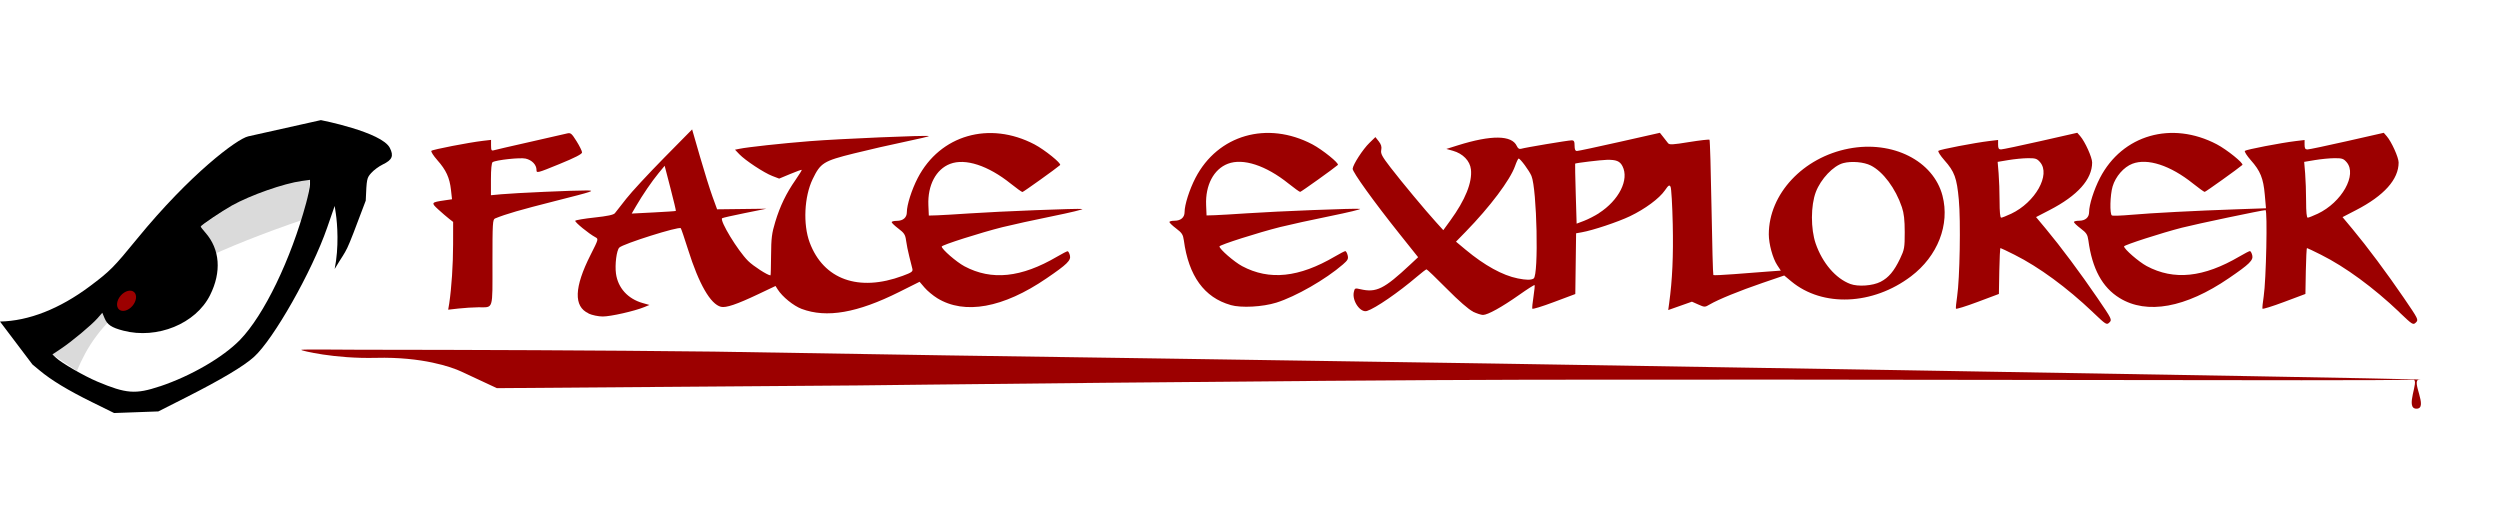
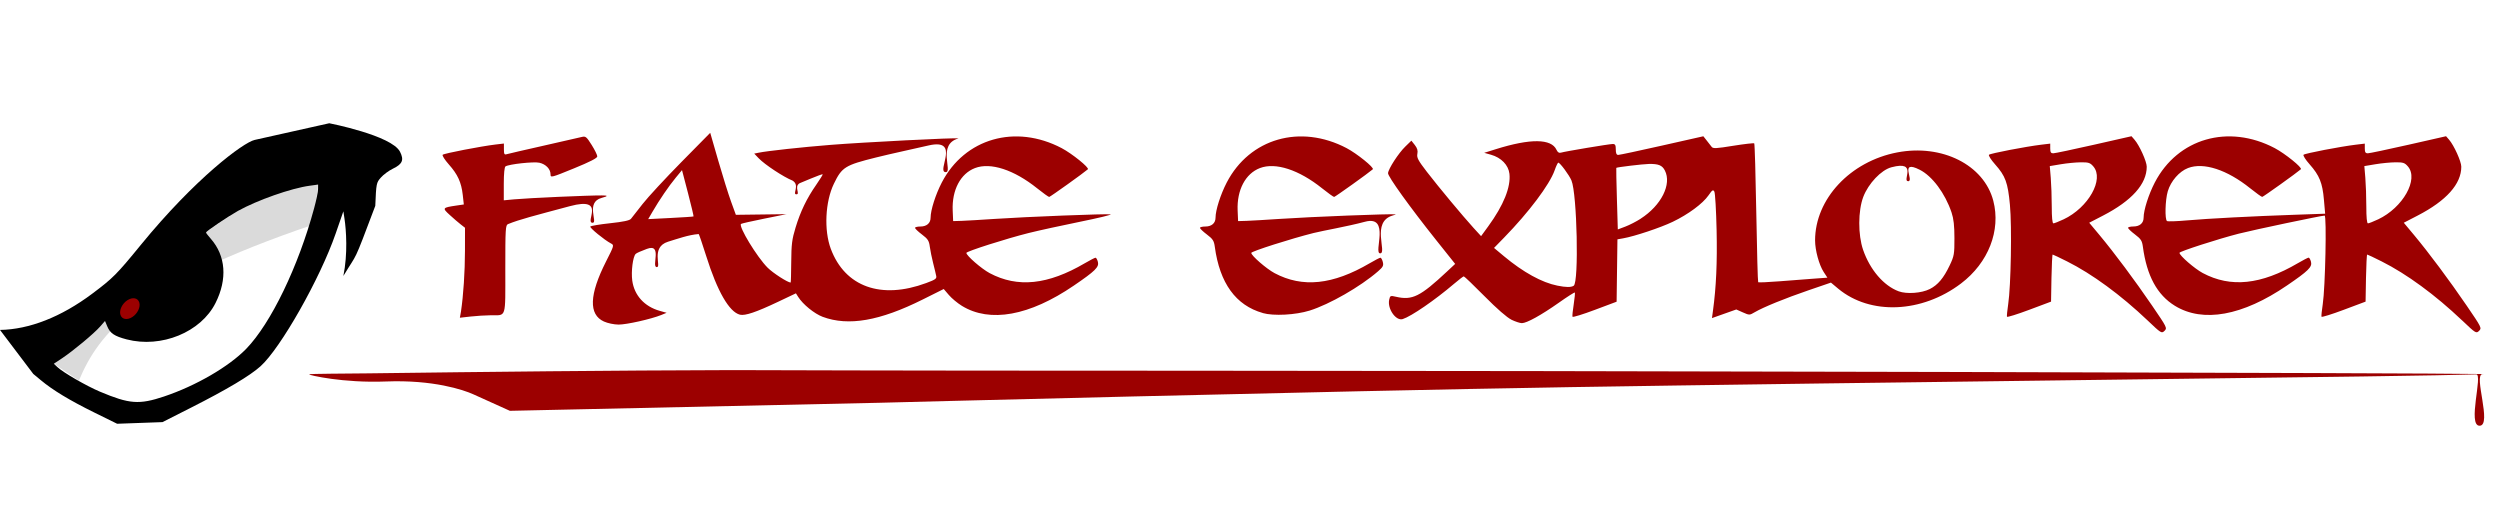
- <svg xmlns="http://www.w3.org/2000/svg" width="236" height="48" version="1.1" viewBox="0 0 62.442 12.7">
-   <path d="m1.31 8.854c4.077-3.902 5.466-4.399 6.432-4.361l-0.112 0.973c-4.31 1.462-5.231 2.649-5.71 3.8z" style="fill:#dadada" />
-   <path d="m52.275 7.799c-0.653-0.62-1.347-1.129-1.959-1.436-0.183-0.092-0.341-0.167-0.351-0.167-0.01 0-0.023 0.258-0.029 0.573l-0.01 0.573-0.531 0.199c-0.292 0.11-0.536 0.185-0.542 0.169-0.006-0.017 7e-3 -0.156 0.03-0.308 0.066-0.439 0.092-1.883 0.042-2.415-0.05-0.545-0.107-0.7-0.362-0.987-0.098-0.111-0.165-0.216-0.148-0.233 0.033-0.033 0.9-0.2 1.273-0.245l0.218-0.026v0.118c0 0.091 0.017 0.118 0.072 0.118 0.04 0 0.485-0.094 0.989-0.208l0.917-0.208 0.074 0.085c0.119 0.137 0.297 0.53 0.297 0.657 0 0.422-0.362 0.827-1.065 1.19l-0.336 0.174 0.248 0.297c0.364 0.436 0.862 1.104 1.284 1.722 0.362 0.53 0.37 0.545 0.3 0.613-0.069 0.067-0.081 0.061-0.412-0.255zm-2.045-2.459c0.606-0.286 0.994-0.977 0.725-1.289-0.077-0.089-0.115-0.102-0.305-0.1-0.12 0.001-0.338 0.022-0.486 0.047l-0.269 0.045 0.024 0.286c0.013 0.157 0.024 0.471 0.024 0.697 0 0.265 0.014 0.411 0.04 0.411 0.022 0 0.133-0.044 0.246-0.097zm9.701 2.459c-0.653-0.62-1.347-1.129-1.959-1.436-0.183-0.092-0.341-0.167-0.351-0.167s-0.023 0.258-0.029 0.573l-0.01 0.573-0.531 0.199c-0.292 0.11-0.536 0.185-0.542 0.169-0.006-0.017 0.007-0.156 0.031-0.308 0.061-0.4 0.098-2.154 0.045-2.154-0.078 0-1.722 0.346-2.087 0.439-0.501 0.128-1.446 0.433-1.446 0.467 0 0.067 0.368 0.386 0.566 0.492 0.681 0.363 1.419 0.286 2.318-0.241 0.126-0.074 0.243-0.134 0.26-0.134 0.017 0 0.044 0.047 0.058 0.104 0.031 0.124-0.067 0.221-0.585 0.574-1.081 0.739-2.046 0.914-2.728 0.495-0.433-0.266-0.685-0.731-0.78-1.439-0.02-0.146-0.048-0.189-0.192-0.298-0.093-0.07-0.169-0.143-0.169-0.161 0-0.018 0.058-0.033 0.13-0.033 0.154 0 0.249-0.082 0.249-0.215 0-0.183 0.121-0.563 0.272-0.855 0.559-1.076 1.792-1.43 2.919-0.838 0.252 0.133 0.679 0.477 0.637 0.515-0.094 0.084-0.918 0.673-0.941 0.673-0.017 0-0.149-0.095-0.293-0.21-0.564-0.452-1.134-0.638-1.513-0.493-0.215 0.082-0.42 0.318-0.494 0.567-0.063 0.213-0.075 0.689-0.018 0.724 0.021 0.013 0.238 0.006 0.483-0.016 0.512-0.045 1.6-0.102 2.645-0.138l0.721-0.025-0.03-0.341c-0.036-0.408-0.11-0.591-0.349-0.86-0.098-0.111-0.165-0.216-0.148-0.233 0.033-0.033 0.9-0.2 1.273-0.245l0.218-0.026v0.118c0 0.091 0.017 0.118 0.072 0.118 0.04 0 0.485-0.094 0.989-0.208l0.917-0.208 0.074 0.085c0.119 0.137 0.297 0.53 0.297 0.657 0 0.422-0.362 0.827-1.065 1.19l-0.336 0.174 0.248 0.297c0.364 0.436 0.862 1.104 1.284 1.722 0.362 0.53 0.37 0.545 0.3 0.613-0.069 0.067-0.081 0.061-0.412-0.255zm-2.045-2.459c0.606-0.286 0.994-0.977 0.725-1.289-0.077-0.089-0.115-0.102-0.305-0.1-0.12 0.001-0.338 0.022-0.486 0.047l-0.269 0.045 0.024 0.286c0.013 0.157 0.024 0.471 0.024 0.697 0 0.265 0.014 0.411 0.04 0.411 0.022 0 0.133-0.044 0.246-0.097zm-43.187 2.486c-0.375-0.17-0.358-0.651 0.051-1.459 0.201-0.397 0.201-0.399 0.119-0.443-0.16-0.085-0.52-0.379-0.501-0.41 0.011-0.017 0.227-0.054 0.481-0.081 0.324-0.035 0.476-0.067 0.509-0.108 0.026-0.032 0.154-0.195 0.284-0.362 0.13-0.167 0.554-0.624 0.941-1.017l0.704-0.714 0.195 0.676c0.107 0.372 0.248 0.821 0.312 0.998l0.117 0.322 1.232-0.015-0.545 0.11c-0.299 0.06-0.553 0.118-0.562 0.128-0.063 0.063 0.39 0.807 0.648 1.065 0.13 0.13 0.49 0.362 0.561 0.362 0.006 0 0.012-0.226 0.014-0.502 3e-3 -0.429 0.018-0.551 0.105-0.836 0.119-0.393 0.273-0.712 0.505-1.045 0.092-0.133 0.163-0.247 0.156-0.253-0.006-0.006-0.136 0.04-0.288 0.104l-0.276 0.115-0.172-0.066c-0.208-0.08-0.674-0.387-0.823-0.543l-0.108-0.113 0.108-0.022c0.207-0.043 1.062-0.136 1.757-0.191 0.736-0.059 2.951-0.153 2.977-0.127 0.008 0.008-0.261 0.072-0.599 0.142-0.338 0.07-0.912 0.201-1.276 0.292-0.756 0.188-0.831 0.235-1.027 0.64-0.211 0.436-0.244 1.131-0.075 1.584 0.346 0.925 1.224 1.24 2.322 0.833 0.228-0.084 0.26-0.108 0.243-0.177-0.011-0.044-0.046-0.182-0.077-0.307-0.032-0.125-0.068-0.304-0.08-0.398-0.019-0.146-0.047-0.189-0.191-0.298-0.093-0.07-0.169-0.143-0.169-0.161 0-0.018 0.058-0.033 0.13-0.033 0.154 0 0.249-0.082 0.249-0.215 0-0.183 0.121-0.563 0.272-0.855 0.559-1.076 1.792-1.43 2.919-0.838 0.252 0.133 0.679 0.477 0.637 0.515-0.094 0.084-0.918 0.673-0.941 0.673-0.017 0-0.149-0.095-0.293-0.21-0.564-0.452-1.134-0.638-1.513-0.493-0.354 0.135-0.564 0.536-0.543 1.032l0.011 0.259 0.208-0.006c0.115-0.004 0.473-0.025 0.796-0.047 0.763-0.052 2.735-0.129 2.828-0.111 0.04 0.008-0.295 0.089-0.743 0.18-0.448 0.091-1.011 0.214-1.251 0.274-0.539 0.135-1.516 0.446-1.516 0.484 0 0.067 0.368 0.386 0.566 0.492 0.681 0.363 1.419 0.286 2.318-0.241 0.126-0.074 0.243-0.134 0.26-0.134 0.017 0 0.044 0.047 0.058 0.104 0.031 0.124-0.067 0.221-0.585 0.574-1.081 0.739-2.046 0.914-2.728 0.495-0.106-0.065-0.249-0.184-0.317-0.264l-0.125-0.146-0.51 0.255c-1.047 0.523-1.811 0.656-2.436 0.422-0.202-0.076-0.482-0.303-0.597-0.485l-0.055-0.087-0.436 0.207c-0.531 0.252-0.803 0.344-0.927 0.313-0.261-0.066-0.55-0.567-0.82-1.425-0.089-0.281-0.171-0.523-0.183-0.538-0.043-0.052-1.44 0.389-1.536 0.484-0.068 0.068-0.113 0.425-0.083 0.649 0.049 0.358 0.296 0.631 0.667 0.736l0.169 0.048-0.131 0.054c-0.244 0.1-0.841 0.235-1.036 0.234-0.11-4.648e-4 -0.265-0.033-0.357-0.075zm2.182-2.557c0.006-0.005-0.055-0.261-0.135-0.569l-0.145-0.559-0.152 0.184c-0.168 0.204-0.398 0.54-0.563 0.824l-0.108 0.185 0.547-0.028c0.301-0.015 0.551-0.032 0.557-0.038zm19.909 2.513c-0.106-0.051-0.353-0.266-0.653-0.569-0.265-0.268-0.493-0.486-0.507-0.486-0.013 0-0.121 0.082-0.238 0.182-0.467 0.398-1.039 0.791-1.249 0.858-0.165 0.052-0.377-0.252-0.329-0.471 0.022-0.1 0.03-0.104 0.163-0.073 0.399 0.093 0.592-0.003 1.246-0.615l0.197-0.184-0.462-0.579c-0.642-0.804-1.179-1.551-1.173-1.63 0.008-0.106 0.255-0.487 0.419-0.646l0.149-0.145 0.084 0.106c0.06 0.077 0.078 0.137 0.062 0.215-0.018 0.092 0.017 0.159 0.231 0.437 0.294 0.381 0.87 1.072 1.135 1.364l0.184 0.203 0.175-0.241c0.374-0.514 0.552-0.954 0.515-1.278-0.024-0.212-0.2-0.394-0.45-0.464l-0.164-0.046 0.284-0.089c0.842-0.264 1.351-0.258 1.476 0.016 0.028 0.061 0.062 0.083 0.107 0.069 0.096-0.03 1.177-0.211 1.263-0.211 0.058 0 0.073 0.027 0.073 0.133 0 0.094 0.017 0.133 0.059 0.133 0.032 0 0.512-0.102 1.065-0.227l1.007-0.227 0.081 0.102c0.045 0.056 0.099 0.126 0.121 0.155 0.034 0.046 0.111 0.042 0.528-0.026 0.268-0.043 0.498-0.069 0.509-0.058 0.012 0.012 0.034 0.773 0.05 1.692 0.016 0.919 0.036 1.679 0.046 1.688 0.009 0.009 0.244-0.001 0.521-0.023 0.277-0.022 0.653-0.051 0.834-0.064l0.33-0.024-0.091-0.139c-0.111-0.168-0.209-0.527-0.209-0.767 0-1.007 0.855-1.923 2-2.142 1.091-0.209 2.111 0.304 2.338 1.177 0.188 0.722-0.119 1.509-0.786 2.014-0.954 0.722-2.209 0.774-2.99 0.126l-0.177-0.147-0.544 0.186c-0.572 0.196-1.103 0.412-1.314 0.536-0.124 0.073-0.129 0.073-0.287 0.003l-0.16-0.071-0.592 0.209 0.024-0.176c0.079-0.579 0.106-1.175 0.089-1.963-0.011-0.482-0.035-0.905-0.055-0.94-0.03-0.054-0.051-0.041-0.142 0.091-0.14 0.202-0.495 0.464-0.873 0.645-0.299 0.143-0.928 0.353-1.203 0.401l-0.141 0.025-0.02 1.517-0.531 0.199c-0.292 0.11-0.536 0.185-0.543 0.167-0.007-0.018 0.006-0.155 0.03-0.304 0.023-0.149 0.035-0.278 0.027-0.286-0.009-0.008-0.184 0.103-0.39 0.249-0.429 0.302-0.781 0.497-0.899 0.497-0.045-1.64e-5 -0.158-0.037-0.252-0.082zm10.183-0.745c0.198-0.101 0.336-0.266 0.484-0.575 0.109-0.229 0.117-0.275 0.117-0.663-3.72e-4 -0.305-0.019-0.473-0.071-0.625-0.158-0.469-0.47-0.887-0.777-1.041-0.173-0.087-0.481-0.114-0.688-0.059-0.248 0.066-0.56 0.396-0.684 0.721-0.129 0.339-0.13 0.923-4e-3 1.289 0.168 0.485 0.5 0.873 0.866 1.009 0.194 0.072 0.559 0.046 0.756-0.055zm-8.667-0.082c0.128-0.081 0.082-2.233-0.055-2.561-0.055-0.131-0.279-0.434-0.321-0.434-0.012 0-0.053 0.084-0.089 0.188-0.124 0.35-0.627 1.018-1.23 1.637l-0.245 0.251 0.241 0.201c0.469 0.391 0.924 0.642 1.302 0.717 0.213 0.043 0.332 0.043 0.398 0.002zm1.628-1.63c0.504-0.323 0.763-0.84 0.59-1.175-0.065-0.126-0.156-0.163-0.39-0.158-0.149 0.003-0.775 0.078-0.792 0.095-0.004 0.004 0.003 0.342 0.015 0.753l0.022 0.746 0.185-0.07c0.102-0.039 0.268-0.124 0.37-0.189zm-28.714 2.256c0.059-0.399 0.096-0.962 0.097-1.475l1e-3 -0.563-0.104-0.081c-0.057-0.045-0.178-0.148-0.268-0.231-0.185-0.169-0.178-0.178 0.159-0.227l0.185-0.027-0.026-0.234c-0.034-0.306-0.122-0.496-0.341-0.743-0.098-0.111-0.165-0.216-0.148-0.233 0.033-0.033 0.934-0.208 1.284-0.249l0.206-0.024v0.14c0 0.116 0.011 0.137 0.066 0.12 0.036-0.011 0.442-0.105 0.9-0.208 0.459-0.103 0.879-0.199 0.933-0.213 0.089-0.022 0.113-0.003 0.237 0.195 0.076 0.121 0.137 0.246 0.137 0.279 0 0.041-0.177 0.132-0.569 0.292-0.552 0.226-0.569 0.23-0.569 0.145 0-0.129-0.114-0.247-0.272-0.283-0.136-0.031-0.734 0.034-0.824 0.089-0.026 0.016-0.042 0.175-0.042 0.426v0.4l0.256-0.024c0.344-0.032 1.824-0.098 2.132-0.095 0.231 0.002 0.181 0.019-0.777 0.262-0.89 0.226-1.223 0.322-1.507 0.437-0.061 0.025-0.066 0.113-0.066 1.099 0 1.218 0.032 1.117-0.354 1.12-0.129 0.001-0.35 0.015-0.493 0.031l-0.259 0.029zm19.517 0.037c-0.658-0.186-1.049-0.726-1.168-1.613-0.02-0.146-0.048-0.189-0.192-0.298-0.093-0.07-0.169-0.143-0.169-0.161 0-0.018 0.058-0.033 0.13-0.033 0.154 0 0.249-0.082 0.249-0.215 0-0.183 0.121-0.563 0.272-0.855 0.559-1.076 1.792-1.43 2.919-0.838 0.252 0.133 0.679 0.477 0.637 0.515-0.094 0.084-0.918 0.673-0.941 0.673-0.017 0-0.149-0.095-0.293-0.21-0.564-0.452-1.134-0.638-1.513-0.493-0.354 0.135-0.564 0.536-0.543 1.032l0.011 0.259 0.208-0.006c0.115-0.004 0.473-0.025 0.796-0.047 0.763-0.052 2.735-0.129 2.828-0.111 0.04 0.008-0.295 0.089-0.743 0.18-0.448 0.091-1.011 0.214-1.251 0.274-0.539 0.135-1.516 0.446-1.516 0.484 0 0.067 0.368 0.386 0.566 0.492 0.681 0.363 1.419 0.286 2.318-0.241 0.126-0.074 0.243-0.134 0.26-0.134 0.017 0 0.044 0.047 0.058 0.104 0.022 0.089 0.005 0.122-0.117 0.228-0.432 0.375-1.18 0.803-1.664 0.955-0.344 0.107-0.877 0.136-1.143 0.06z" style="fill:#9c0000;stroke-width:1" />
-   <path d="m0 8.031c0.713-0.013 1.487-0.315 2.245-0.882 0.502-0.376 0.593-0.467 1.181-1.187 1.324-1.619 2.496-2.494 2.773-2.556l1.816-0.406s1.519 0.296 1.722 0.694c0.102 0.201 0.06 0.3-0.177 0.414-0.097 0.047-0.227 0.143-0.289 0.214-0.11 0.125-0.113 0.141-0.136 0.689-0.557 1.477-0.411 1.096-0.776 1.707 0.11-0.544 0.068-1.124 0.028-1.39l-0.028-0.184-0.188 0.543c-0.378 1.093-1.339 2.788-1.829 3.229-0.256 0.231-0.816 0.564-1.692 1.008l-0.695 0.352-1.105 0.04-0.556-0.274c-0.596-0.294-1.011-0.545-1.302-0.788l-0.182-0.151zm3.997 1.618c0.773-0.259 1.575-0.725 1.998-1.16 0.6-0.619 1.27-2.005 1.653-3.424 0.052-0.193 0.095-0.401 0.095-0.462l1.165e-4 -0.111-0.205 0.028c-0.448 0.061-1.281 0.353-1.745 0.613-0.248 0.139-0.78 0.498-0.78 0.526 0 0.011 0.053 0.079 0.117 0.152 0.365 0.415 0.407 0.982 0.116 1.562-0.356 0.712-1.319 1.106-2.165 0.886-0.296-0.077-0.401-0.147-0.47-0.313l-0.056-0.134-0.12 0.137c-0.149 0.17-0.647 0.585-0.921 0.767l-0.204 0.136 0.088 0.083c0.141 0.133 0.705 0.458 1.033 0.596 0.722 0.304 0.954 0.322 1.565 0.117zm-0.75-2.037c0.092-0.086 0.121-0.243 0.052-0.285-0.052-0.032-0.259 0.08-0.289 0.157-0.013 0.035-0.024 0.097-0.024 0.138 0 0.103 0.146 0.098 0.261-0.01z" />
-   <path d="m12.411 9.695-0.892-0.416c-0.238-0.111-0.972-0.37-2.125-0.341-1.042 0.026-1.874-0.181-1.874-0.199 0-0.018 0.957-0.005 1.443-0.004 2.932 0.003 5.887 0.013 8.87 0.047 3.835 0.067 8.057 0.129 11.155 0.172 8.472 0.119 30.372 0.484 31.403 0.524 0.026 9.857e-4 0.13 3.3e-6 0.035 0.003-0.226 0.007 0.242 0.725-0.069 0.727-0.304 0.002 0.085-0.725-0.082-0.722-0.728 0.015-3.994 0.013-8.135 0.005-4.978-0.01-11.228-0.013-13.891-0.007-5.989 0.014-16.837 0.143-16.837 0.143z" style="fill:#9c0000;stroke-width:1" />
-   <ellipse transform="matrix(.28442 .9587 -.8384 .54505 0 0)" cx="8.366" cy="-.932" rx=".213" ry=".274" style="fill:#9c0000;paint-order:markers fill stroke;stop-color:#000000" />
+ <svg xmlns="http://www.w3.org/2000/svg" width="230" height="48" viewBox="0 0 60.854 12.7" version="1.1" id="svg850">
+   <defs id="defs844">
+     <pattern id="EMFhbasepattern" patternUnits="userSpaceOnUse" width="6" height="6" x="0" y="0" />
+   </defs>
+   <g id="layer1">
+     <path id="rect1443" style="fill:#dadada;fill-opacity:1;stroke:none;stroke-width:5.01;stroke-linecap:round;stroke-linejoin:round;stroke-dashoffset:14" d="M 1.31,8.854 C 5.388,4.952 6.776,4.455 7.743,4.493 L 7.631,5.466 C 3.321,6.928 2.4,8.115 1.92,9.266 Z" />
+     <path style="fill:#9c0000;fill-opacity:1;stroke-width:1;stroke-miterlimit:4;stroke-dasharray:none" d="M 52.275,7.799 C 51.622,7.179 50.928,6.67 50.316,6.363 50.133,6.271 49.975,6.196 49.965,6.196 c -0.01,0 -0.023,0.258 -0.029,0.573 l -0.01,0.573 -0.531,0.199 c -0.292,0.11 -0.536,0.185 -0.542,0.169 -0.006,-0.017 0.007,-0.156 0.03,-0.308 0.066,-0.439 0.092,-1.883 0.042,-2.415 C 48.874,4.442 48.817,4.286 48.563,4 48.464,3.889 48.398,3.784 48.415,3.767 48.448,3.734 49.315,3.567 49.688,3.522 l 0.218,-0.026 v 0.118 c 0,0.091 0.017,0.118 0.072,0.118 0.04,0 0.485,-0.094 0.989,-0.208 l 0.917,-0.208 0.074,0.085 c 0.119,0.137 0.297,0.53 0.297,0.657 0,0.422 -0.362,0.827 -1.064,1.19 l -0.336,0.174 0.248,0.297 c 0.364,0.436 0.862,1.104 1.284,1.722 0.362,0.53 0.37,0.545 0.3,0.613 -0.069,0.067 -0.081,0.061 -0.412,-0.255 z M 50.23,5.34 c 0.606,-0.286 0.994,-0.977 0.725,-1.289 -0.077,-0.089 -0.115,-0.102 -0.305,-0.1 -0.12,0.001 -0.338,0.022 -0.486,0.047 l -0.269,0.045 0.024,0.286 c 0.013,0.157 0.024,0.471 0.024,0.697 0,0.265 0.014,0.411 0.04,0.411 0.022,0 0.133,-0.044 0.246,-0.097 z m 9.701,2.459 C 59.279,7.179 58.584,6.67 57.973,6.363 57.79,6.271 57.632,6.196 57.621,6.196 c -0.01,0 -0.023,0.258 -0.029,0.573 l -0.01,0.573 -0.531,0.199 c -0.292,0.11 -0.536,0.185 -0.542,0.169 -0.006,-0.017 0.007,-0.156 0.031,-0.308 0.061,-0.4 0.098,-2.154 0.045,-2.154 -0.078,0 -1.722,0.346 -2.087,0.439 -0.501,0.128 -1.446,0.433 -1.446,0.467 0,0.067 0.368,0.386 0.566,0.492 0.681,0.363 1.419,0.286 2.318,-0.241 0.126,-0.074 0.243,-0.134 0.26,-0.134 0.017,0 0.044,0.047 0.058,0.104 0.031,0.124 -0.067,0.221 -0.585,0.574 -1.081,0.739 -2.046,0.914 -2.728,0.495 -0.433,-0.266 -0.685,-0.731 -0.78,-1.439 -0.02,-0.146 -0.048,-0.189 -0.192,-0.298 -0.093,-0.07 -0.169,-0.143 -0.169,-0.161 0,-0.018 0.058,-0.033 0.13,-0.033 0.154,0 0.249,-0.082 0.249,-0.215 0,-0.183 0.121,-0.563 0.272,-0.855 0.559,-1.076 1.792,-1.43 2.919,-0.838 0.252,0.133 0.679,0.477 0.637,0.515 -0.094,0.084 -0.918,0.673 -0.941,0.673 -0.017,0 -0.149,-0.095 -0.293,-0.21 C 54.21,4.131 53.64,3.945 53.261,4.09 c -0.215,0.082 -0.42,0.318 -0.494,0.567 -0.063,0.213 -0.075,0.689 -0.018,0.724 0.021,0.013 0.238,0.006 0.483,-0.016 0.512,-0.045 1.6,-0.102 2.645,-0.138 l 0.721,-0.025 -0.03,-0.341 C 56.533,4.452 56.458,4.269 56.22,4 56.121,3.889 56.055,3.784 56.072,3.767 c 0.033,-0.033 0.9,-0.2 1.273,-0.245 l 0.218,-0.026 v 0.118 c 0,0.091 0.017,0.118 0.072,0.118 0.04,0 0.485,-0.094 0.989,-0.208 l 0.917,-0.208 0.074,0.085 c 0.119,0.137 0.297,0.53 0.297,0.657 0,0.422 -0.362,0.827 -1.064,1.19 l -0.336,0.174 0.248,0.297 c 0.364,0.436 0.862,1.104 1.284,1.722 0.362,0.53 0.37,0.545 0.3,0.613 -0.069,0.067 -0.081,0.061 -0.412,-0.255 z M 57.887,5.34 c 0.605,-0.286 0.994,-0.977 0.725,-1.289 -0.077,-0.089 -0.115,-0.102 -0.305,-0.1 -0.12,0.001 -0.338,0.022 -0.486,0.047 l -0.269,0.045 0.024,0.286 c 0.013,0.157 0.024,0.471 0.024,0.697 0,0.265 0.014,0.411 0.04,0.411 0.022,0 0.133,-0.044 0.246,-0.097 z M 14.7,7.826 C 14.326,7.656 14.342,7.175 14.751,6.367 14.952,5.971 14.952,5.968 14.87,5.925 14.71,5.84 14.35,5.546 14.369,5.515 c 0.011,-0.017 0.227,-0.054 0.481,-0.081 0.324,-0.035 0.476,-0.067 0.509,-0.108 0.026,-0.032 0.154,-0.195 0.284,-0.362 0.13,-0.167 0.554,-0.624 0.941,-1.017 l 0.704,-0.714 0.195,0.676 c 0.107,0.372 0.248,0.821 0.312,0.998 l 0.117,0.322 0.616,-0.008 0.616,-0.008 -0.545,0.11 c -0.299,0.06 -0.553,0.118 -0.562,0.128 -0.063,0.063 0.39,0.807 0.648,1.065 0.13,0.13 0.49,0.362 0.561,0.362 0.006,0 0.012,-0.226 0.014,-0.502 0.003,-0.429 0.018,-0.551 0.105,-0.836 0.119,-0.393 0.273,-0.712 0.505,-1.045 0.092,-0.133 0.163,-0.247 0.156,-0.253 -0.006,-0.006 -0.136,0.04 -0.288,0.104 l -0.276,0.115 c -0.141,0.087 0.027,0.269 -0.078,0.269 -0.105,-3.616e-4 0.096,-0.222 -0.094,-0.335 -0.208,-0.081 -0.674,-0.387 -0.823,-0.543 l -0.108,-0.113 0.108,-0.022 c 0.207,-0.043 1.062,-0.136 1.757,-0.191 0.736,-0.059 3.081,-0.182 3.107,-0.156 -0.524,0.14 -0.134,0.82 -0.31,0.82 -0.24,0 0.382,-0.835 -0.42,-0.649 -0.336,0.078 -0.912,0.201 -1.276,0.292 -0.756,0.188 -0.831,0.235 -1.027,0.64 -0.211,0.436 -0.244,1.131 -0.075,1.584 0.346,0.925 1.224,1.24 2.322,0.833 0.228,-0.084 0.26,-0.108 0.243,-0.177 C 22.78,6.668 22.745,6.529 22.714,6.404 22.682,6.279 22.646,6.1 22.633,6.006 22.614,5.86 22.586,5.817 22.442,5.708 c -0.093,-0.07 -0.169,-0.143 -0.169,-0.161 0,-0.018 0.058,-0.033 0.13,-0.033 0.154,0 0.249,-0.082 0.249,-0.215 0,-0.183 0.121,-0.563 0.272,-0.855 0.559,-1.076 1.792,-1.43 2.919,-0.838 0.252,0.133 0.679,0.477 0.637,0.515 -0.094,0.084 -0.918,0.673 -0.941,0.673 -0.017,0 -0.149,-0.095 -0.293,-0.21 -0.564,-0.452 -1.134,-0.638 -1.513,-0.493 -0.354,0.135 -0.564,0.536 -0.543,1.032 l 0.011,0.259 0.208,-0.006 c 0.115,-0.004 0.473,-0.025 0.796,-0.047 0.763,-0.052 2.735,-0.129 2.828,-0.111 0.04,0.008 -0.295,0.089 -0.743,0.18 -0.448,0.091 -1.011,0.214 -1.251,0.274 -0.539,0.135 -1.516,0.446 -1.516,0.484 0,0.067 0.368,0.386 0.566,0.492 0.681,0.363 1.419,0.286 2.318,-0.241 0.126,-0.074 0.243,-0.134 0.26,-0.134 0.017,0 0.044,0.047 0.058,0.104 0.031,0.124 -0.067,0.221 -0.585,0.574 C 25.06,7.689 24.095,7.864 23.414,7.445 23.308,7.38 23.165,7.261 23.097,7.181 L 22.972,7.035 22.461,7.29 C 21.414,7.813 20.65,7.945 20.025,7.712 19.823,7.636 19.543,7.409 19.429,7.227 l -0.055,-0.087 -0.436,0.207 c -0.531,0.252 -0.803,0.344 -0.927,0.313 -0.261,-0.066 -0.55,-0.567 -0.82,-1.425 -0.089,-0.281 -0.171,-0.523 -0.183,-0.538 -0.251,0.019 -0.516,0.117 -0.748,0.187 -0.427,0.135 -0.154,0.616 -0.271,0.618 -0.143,0.003 0.148,-0.589 -0.242,-0.444 -0.145,0.054 -0.25,0.099 -0.274,0.123 -0.068,0.068 -0.113,0.425 -0.083,0.649 0.049,0.359 0.296,0.631 0.667,0.736 l 0.169,0.048 -0.131,0.054 C 15.85,7.767 15.252,7.902 15.057,7.901 14.947,7.9 14.792,7.868 14.7,7.826 Z m 2.182,-2.557 c 0.006,-0.005 -0.055,-0.261 -0.135,-0.569 L 16.601,4.141 16.449,4.325 C 16.281,4.528 16.051,4.865 15.886,5.149 l -0.108,0.185 0.547,-0.028 c 0.301,-0.015 0.551,-0.032 0.557,-0.038 z m 19.909,2.513 c -0.106,-0.051 -0.353,-0.266 -0.653,-0.569 -0.265,-0.268 -0.493,-0.486 -0.507,-0.486 -0.013,0 -0.121,0.082 -0.238,0.182 -0.467,0.398 -1.039,0.791 -1.249,0.858 -0.165,0.052 -0.377,-0.252 -0.329,-0.471 0.022,-0.1 0.03,-0.104 0.163,-0.073 0.399,0.093 0.592,-0.003 1.246,-0.615 L 35.421,6.424 34.959,5.845 C 34.318,5.041 33.781,4.294 33.787,4.215 c 0.008,-0.106 0.255,-0.487 0.419,-0.646 l 0.149,-0.145 0.084,0.106 c 0.06,0.077 0.078,0.137 0.062,0.215 -0.018,0.092 0.017,0.159 0.231,0.437 0.294,0.381 0.87,1.072 1.135,1.364 L 36.052,5.748 36.227,5.508 C 36.601,4.994 36.778,4.554 36.742,4.23 36.718,4.018 36.542,3.836 36.292,3.766 l -0.164,-0.046 0.284,-0.089 c 0.842,-0.264 1.351,-0.258 1.476,0.016 0.028,0.061 0.062,0.083 0.107,0.069 0.096,-0.03 1.177,-0.211 1.263,-0.211 0.058,0 0.073,0.027 0.073,0.133 0,0.094 0.017,0.133 0.059,0.133 0.032,0 0.512,-0.102 1.065,-0.227 l 1.007,-0.227 0.081,0.102 c 0.045,0.056 0.099,0.126 0.121,0.155 0.034,0.046 0.111,0.042 0.528,-0.026 0.268,-0.043 0.498,-0.069 0.509,-0.058 0.012,0.012 0.034,0.773 0.05,1.692 0.016,0.919 0.036,1.679 0.046,1.688 0.009,0.009 0.244,-0.001 0.521,-0.023 0.277,-0.022 0.653,-0.051 0.834,-0.064 l 0.33,-0.024 -0.091,-0.139 C 44.28,6.45 44.182,6.092 44.182,5.852 c 0,-1.007 0.855,-1.923 2,-2.142 1.091,-0.209 2.11,0.304 2.338,1.177 0.188,0.722 -0.119,1.509 -0.786,2.014 -0.954,0.722 -2.209,0.774 -2.989,0.126 L 44.568,6.879 44.025,7.065 c -0.572,0.196 -1.103,0.412 -1.314,0.536 -0.124,0.073 -0.129,0.073 -0.287,0.003 l -0.16,-0.071 -0.296,0.105 -0.296,0.105 0.024,-0.176 c 0.079,-0.579 0.106,-1.175 0.089,-1.963 -0.011,-0.482 -0.035,-0.905 -0.055,-0.94 -0.03,-0.054 -0.051,-0.041 -0.142,0.091 -0.14,0.202 -0.495,0.464 -0.873,0.645 -0.299,0.143 -0.928,0.353 -1.203,0.401 l -0.141,0.025 -0.01,0.759 -0.01,0.759 -0.531,0.199 c -0.292,0.11 -0.536,0.185 -0.543,0.167 -0.007,-0.018 0.006,-0.155 0.03,-0.304 0.023,-0.149 0.035,-0.278 0.027,-0.286 -0.009,-0.008 -0.184,0.103 -0.39,0.249 -0.429,0.302 -0.781,0.497 -0.899,0.497 -0.045,-1.64e-5 -0.158,-0.037 -0.252,-0.082 z M 46.974,7.036 C 47.172,6.935 47.31,6.771 47.458,6.461 47.567,6.232 47.575,6.186 47.574,5.798 47.574,5.493 47.555,5.325 47.504,5.172 47.346,4.704 47.034,4.285 46.727,4.131 46.219,3.875 46.602,4.411 46.448,4.411 c -0.16,0 0.252,-0.515 -0.409,-0.339 -0.248,0.066 -0.56,0.396 -0.684,0.721 -0.128,0.339 -0.13,0.923 -0.004,1.289 0.168,0.485 0.5,0.873 0.866,1.009 0.194,0.072 0.559,0.046 0.756,-0.055 z m -8.667,-0.082 c 0.128,-0.081 0.082,-2.233 -0.055,-2.561 -0.055,-0.131 -0.279,-0.434 -0.321,-0.434 -0.012,0 -0.053,0.084 -0.089,0.188 -0.124,0.35 -0.627,1.018 -1.23,1.637 l -0.245,0.251 0.241,0.201 c 0.469,0.391 0.924,0.642 1.302,0.717 0.213,0.043 0.332,0.043 0.398,0.002 z m 1.628,-1.63 c 0.504,-0.323 0.763,-0.84 0.59,-1.175 -0.065,-0.126 -0.156,-0.163 -0.39,-0.158 -0.149,0.003 -0.775,0.078 -0.792,0.095 -0.004,0.004 0.003,0.342 0.015,0.753 l 0.022,0.746 0.185,-0.07 C 39.667,5.476 39.833,5.391 39.935,5.325 Z M 11.221,7.582 c 0.059,-0.399 0.096,-0.962 0.097,-1.475 l 10e-4,-0.563 -0.104,-0.081 C 11.157,5.418 11.036,5.314 10.946,5.231 10.761,5.063 10.768,5.054 11.105,5.004 l 0.185,-0.027 -0.026,-0.234 C 11.229,4.437 11.142,4.246 10.923,4 10.825,3.889 10.758,3.784 10.776,3.767 10.809,3.734 11.71,3.56 12.06,3.518 l 0.206,-0.024 v 0.14 c 0,0.116 0.011,0.137 0.066,0.12 0.036,-0.011 0.442,-0.105 0.9,-0.208 0.459,-0.103 0.879,-0.199 0.933,-0.213 0.089,-0.022 0.113,-0.003 0.237,0.195 0.076,0.121 0.137,0.246 0.137,0.279 0,0.041 -0.177,0.132 -0.569,0.292 -0.552,0.226 -0.569,0.23 -0.569,0.145 0,-0.129 -0.114,-0.247 -0.272,-0.283 -0.136,-0.031 -0.734,0.034 -0.824,0.089 -0.026,0.016 -0.042,0.175 -0.042,0.426 v 0.4 l 0.256,-0.024 c 0.344,-0.032 1.824,-0.098 2.132,-0.095 0.134,0.001 0.174,0.012 -0.006,0.06 -0.398,0.107 -0.087,0.605 -0.218,0.606 -0.208,0.002 0.35,-0.647 -0.554,-0.405 -0.887,0.238 -1.223,0.322 -1.507,0.437 -0.061,0.025 -0.066,0.113 -0.066,1.099 0,1.218 0.032,1.117 -0.354,1.12 -0.129,0.001 -0.35,0.015 -0.493,0.031 l -0.259,0.029 z m 19.517,0.037 C 30.081,7.433 29.69,6.893 29.57,6.006 c -0.02,-0.146 -0.048,-0.189 -0.192,-0.298 -0.093,-0.07 -0.169,-0.143 -0.169,-0.161 0,-0.018 0.058,-0.033 0.13,-0.033 0.154,0 0.249,-0.082 0.249,-0.215 0,-0.183 0.121,-0.563 0.272,-0.855 0.559,-1.076 1.792,-1.43 2.919,-0.838 0.252,0.133 0.679,0.477 0.637,0.515 -0.094,0.084 -0.918,0.673 -0.941,0.673 -0.017,0 -0.149,-0.095 -0.293,-0.21 -0.564,-0.452 -1.134,-0.638 -1.513,-0.493 -0.354,0.135 -0.564,0.536 -0.543,1.032 l 0.011,0.259 0.208,-0.006 c 0.115,-0.004 0.473,-0.025 0.796,-0.047 0.763,-0.052 2.735,-0.129 2.828,-0.111 0.012,0.002 -0.012,0.012 -0.066,0.027 -0.538,0.151 -0.131,0.92 -0.307,0.922 -0.173,0.002 0.259,-0.938 -0.371,-0.769 -0.442,0.118 -1.011,0.214 -1.251,0.274 -0.539,0.135 -1.516,0.446 -1.516,0.484 0,0.067 0.368,0.386 0.566,0.492 0.681,0.363 1.419,0.286 2.318,-0.241 0.126,-0.074 0.243,-0.134 0.26,-0.134 0.017,0 0.044,0.047 0.058,0.104 0.022,0.089 0.005,0.122 -0.117,0.228 -0.432,0.375 -1.18,0.803 -1.664,0.955 -0.344,0.107 -0.877,0.136 -1.143,0.06 z" id="path1429" />
+     <path style="fill:#000000;fill-opacity:1;stroke:none;stroke-width:0.106;stroke-miterlimit:4;stroke-dasharray:none;stroke-opacity:1" d="M 0,8.031 C 0.713,8.019 1.487,7.717 2.245,7.149 2.747,6.773 2.839,6.682 3.427,5.962 4.75,4.343 5.923,3.468 6.199,3.406 L 8.015,3 c 0,0 1.519,0.296 1.722,0.694 0.102,0.201 0.06,0.3 -0.177,0.414 C 9.463,4.155 9.333,4.251 9.271,4.322 9.161,4.447 9.158,4.463 9.135,5.011 8.577,6.488 8.724,6.107 8.358,6.718 8.469,6.174 8.426,5.594 8.386,5.328 L 8.358,5.144 8.17,5.687 C 7.792,6.78 6.831,8.475 6.341,8.916 6.085,9.146 5.525,9.48 4.65,9.923 l -0.695,0.352 -0.552,0.02 -0.552,0.02 -0.556,-0.274 C 1.698,9.747 1.283,9.496 0.992,9.253 L 0.81,9.102 Z M 3.996,9.65 C 4.769,9.391 5.572,8.925 5.994,8.49 6.594,7.871 7.264,6.485 7.647,5.066 7.7,4.873 7.742,4.665 7.742,4.604 L 7.743,4.493 7.538,4.521 C 7.09,4.581 6.257,4.874 5.793,5.134 5.545,5.273 5.014,5.632 5.014,5.66 c 0,0.011 0.053,0.079 0.117,0.152 0.365,0.415 0.407,0.982 0.116,1.562 C 4.891,8.086 3.928,8.481 3.082,8.261 2.786,8.183 2.682,8.114 2.612,7.947 L 2.556,7.813 2.436,7.95 C 2.287,8.12 1.788,8.535 1.515,8.718 L 1.31,8.854 1.399,8.937 C 1.54,9.069 2.104,9.395 2.431,9.533 3.153,9.837 3.386,9.854 3.997,9.65 Z M 3.247,7.612 c 0.092,-0.086 0.121,-0.243 0.052,-0.285 -0.052,-0.032 -0.259,0.08 -0.289,0.157 -0.013,0.035 -0.024,0.097 -0.024,0.138 0,0.103 0.146,0.098 0.261,-0.01 z" id="path1437" />
+     <path style="fill:#9c0000;fill-opacity:1;stroke-width:1;stroke-miterlimit:4;stroke-dasharray:none" d="M 12.411,10 11.519,9.597 C 11.282,9.49 10.547,9.241 9.395,9.286 8.352,9.327 7.521,9.132 7.521,9.113 c 0,-0.018 0.957,-0.018 1.443,-0.025 2.932,-0.038 5.887,-0.071 8.87,-0.079 3.835,0.013 8.057,0.015 11.155,0.015 8.472,-5.864e-4 30.372,0.055 31.403,0.08 0.026,6.209e-4 0.13,-0.002 0.035,0.002 -0.226,0.01 0.242,1.251 -0.069,1.257 -0.304,0.006 0.085,-1.256 -0.082,-1.25 -0.728,0.026 -3.994,0.07 -8.135,0.12 -4.978,0.061 -11.228,0.146 -13.891,0.19 -5.989,0.098 -16.837,0.381 -16.837,0.381 z" id="path1429-3" />
+     <ellipse style="fill:#9c0000;fill-opacity:1;stroke:none;stroke-width:1.351;stroke-linecap:square;paint-order:markers fill stroke;stop-color:#000000" id="path1431" cx="8.366" cy="-0.932" rx="0.213" ry="0.274" transform="matrix(0.2844167,0.9587007,-0.8384034,0.5450502,0,0)" />
+   </g>
</svg>
